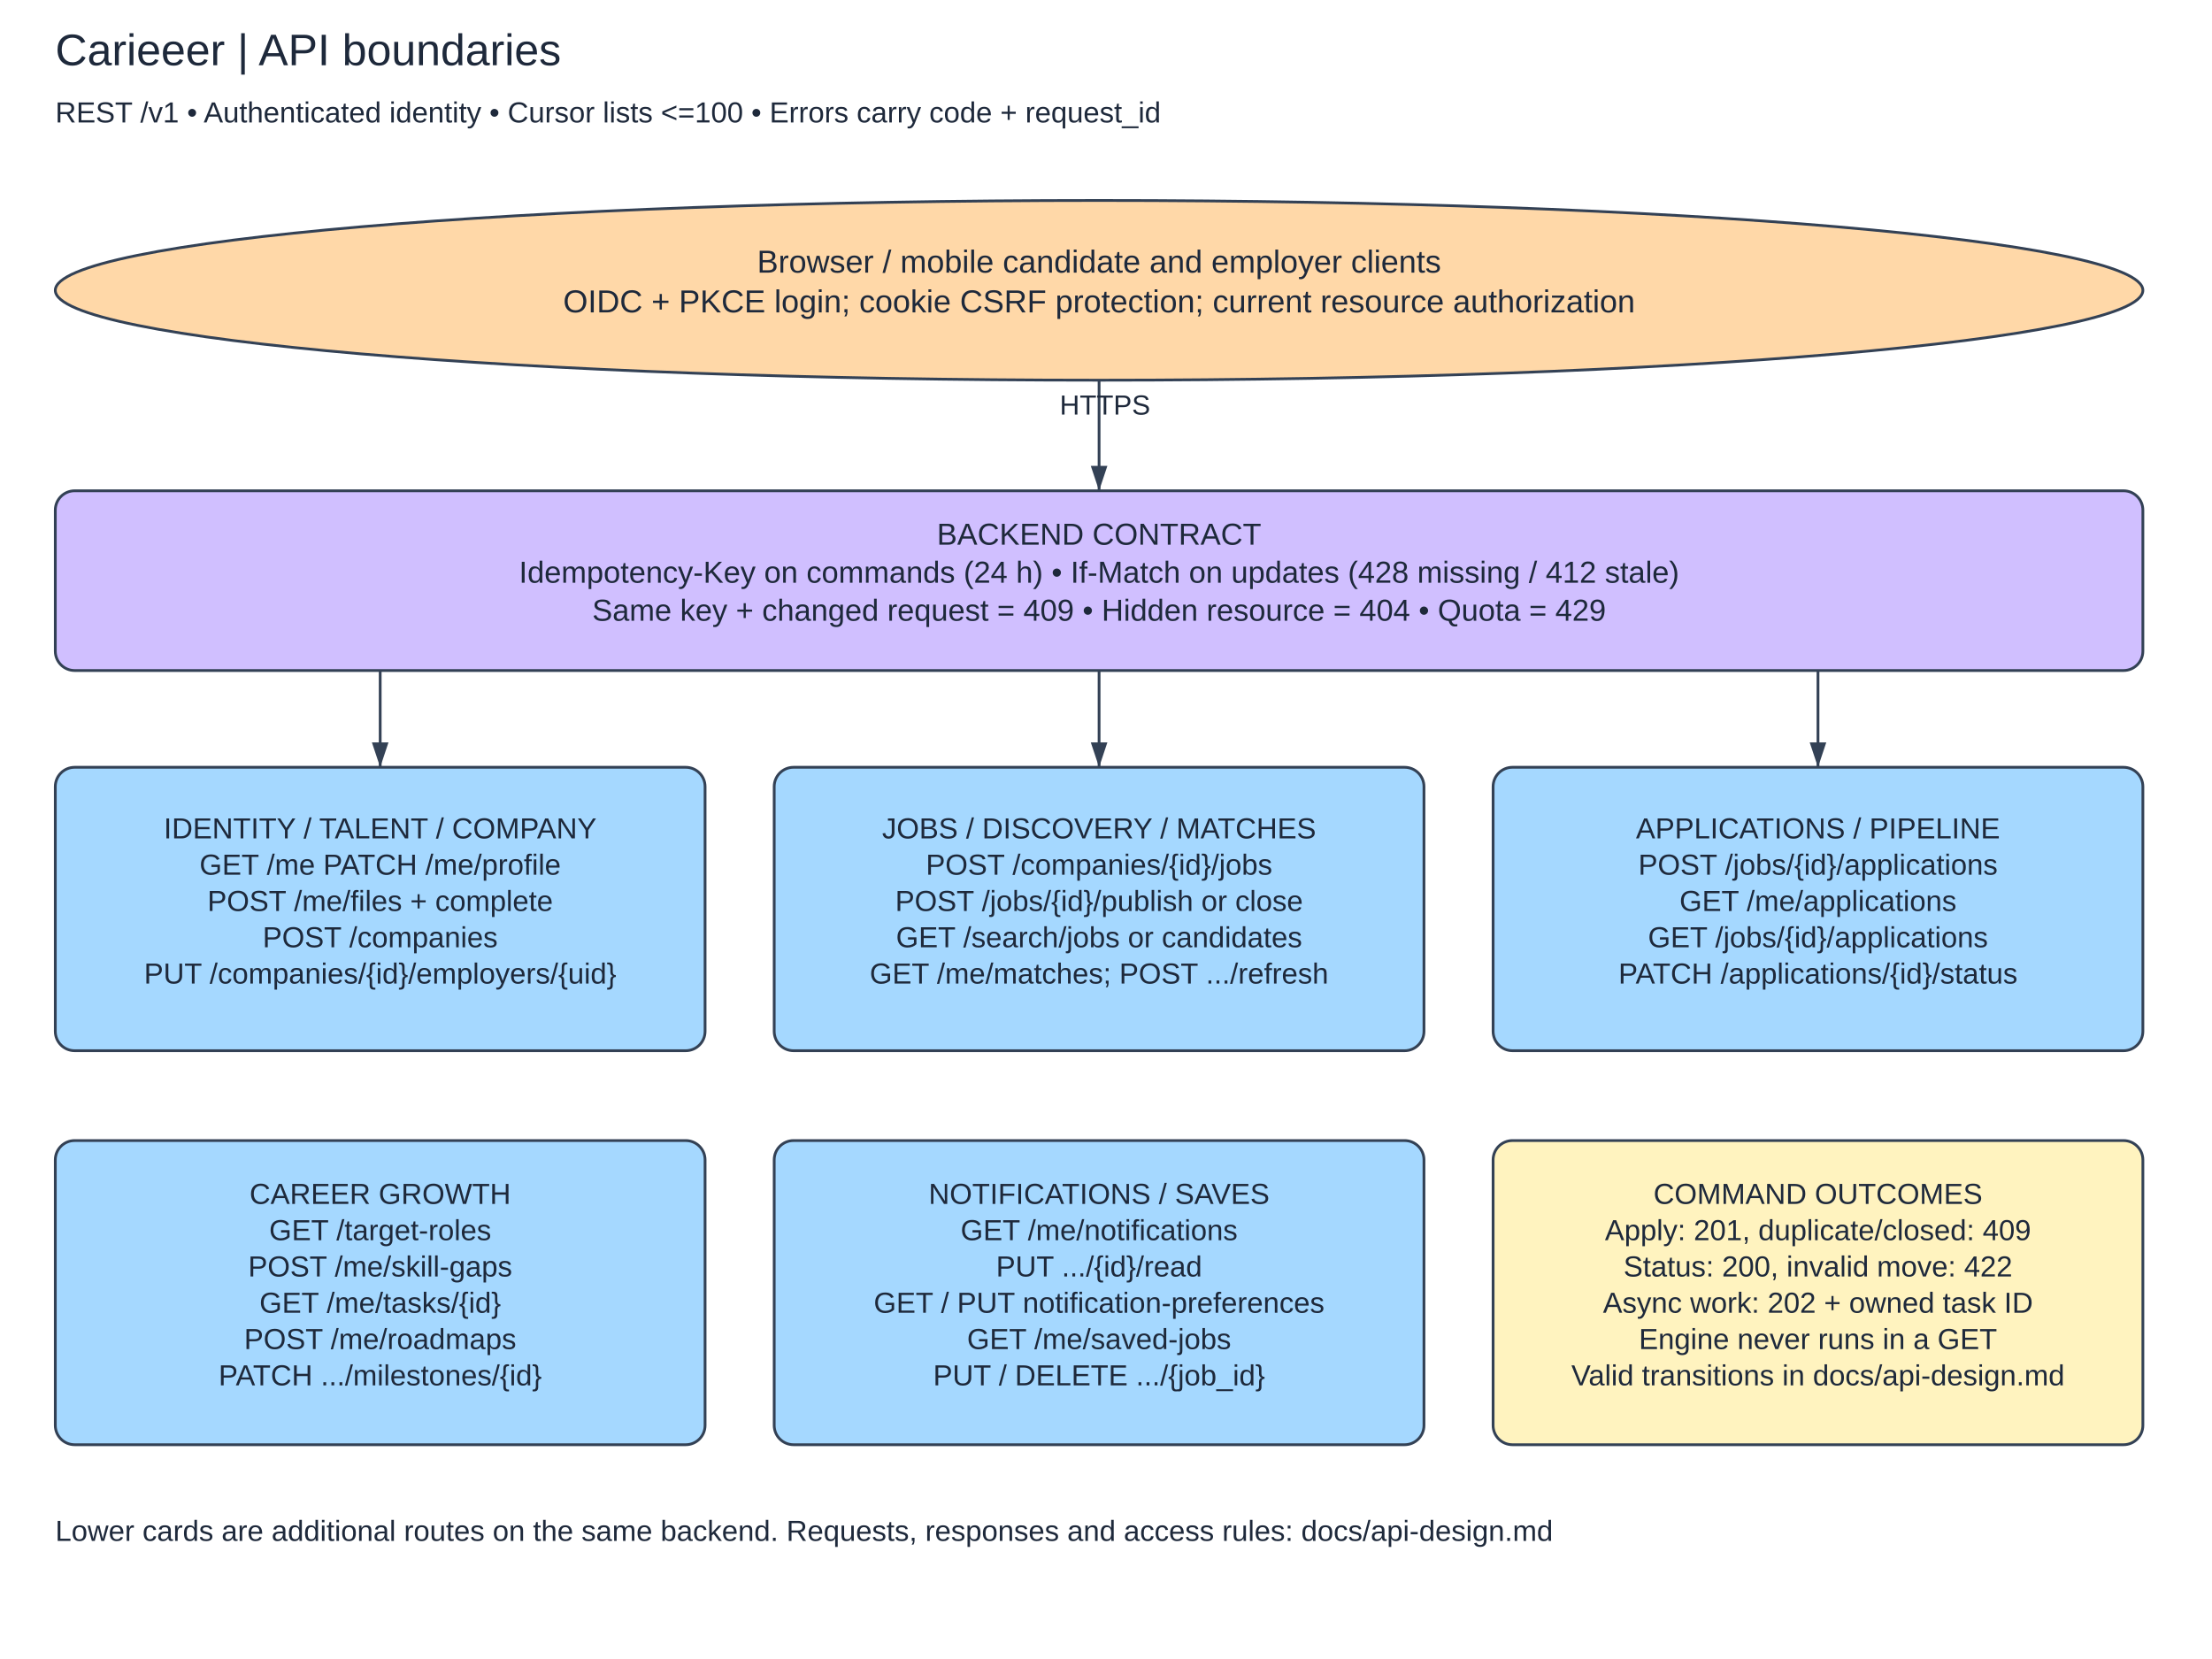
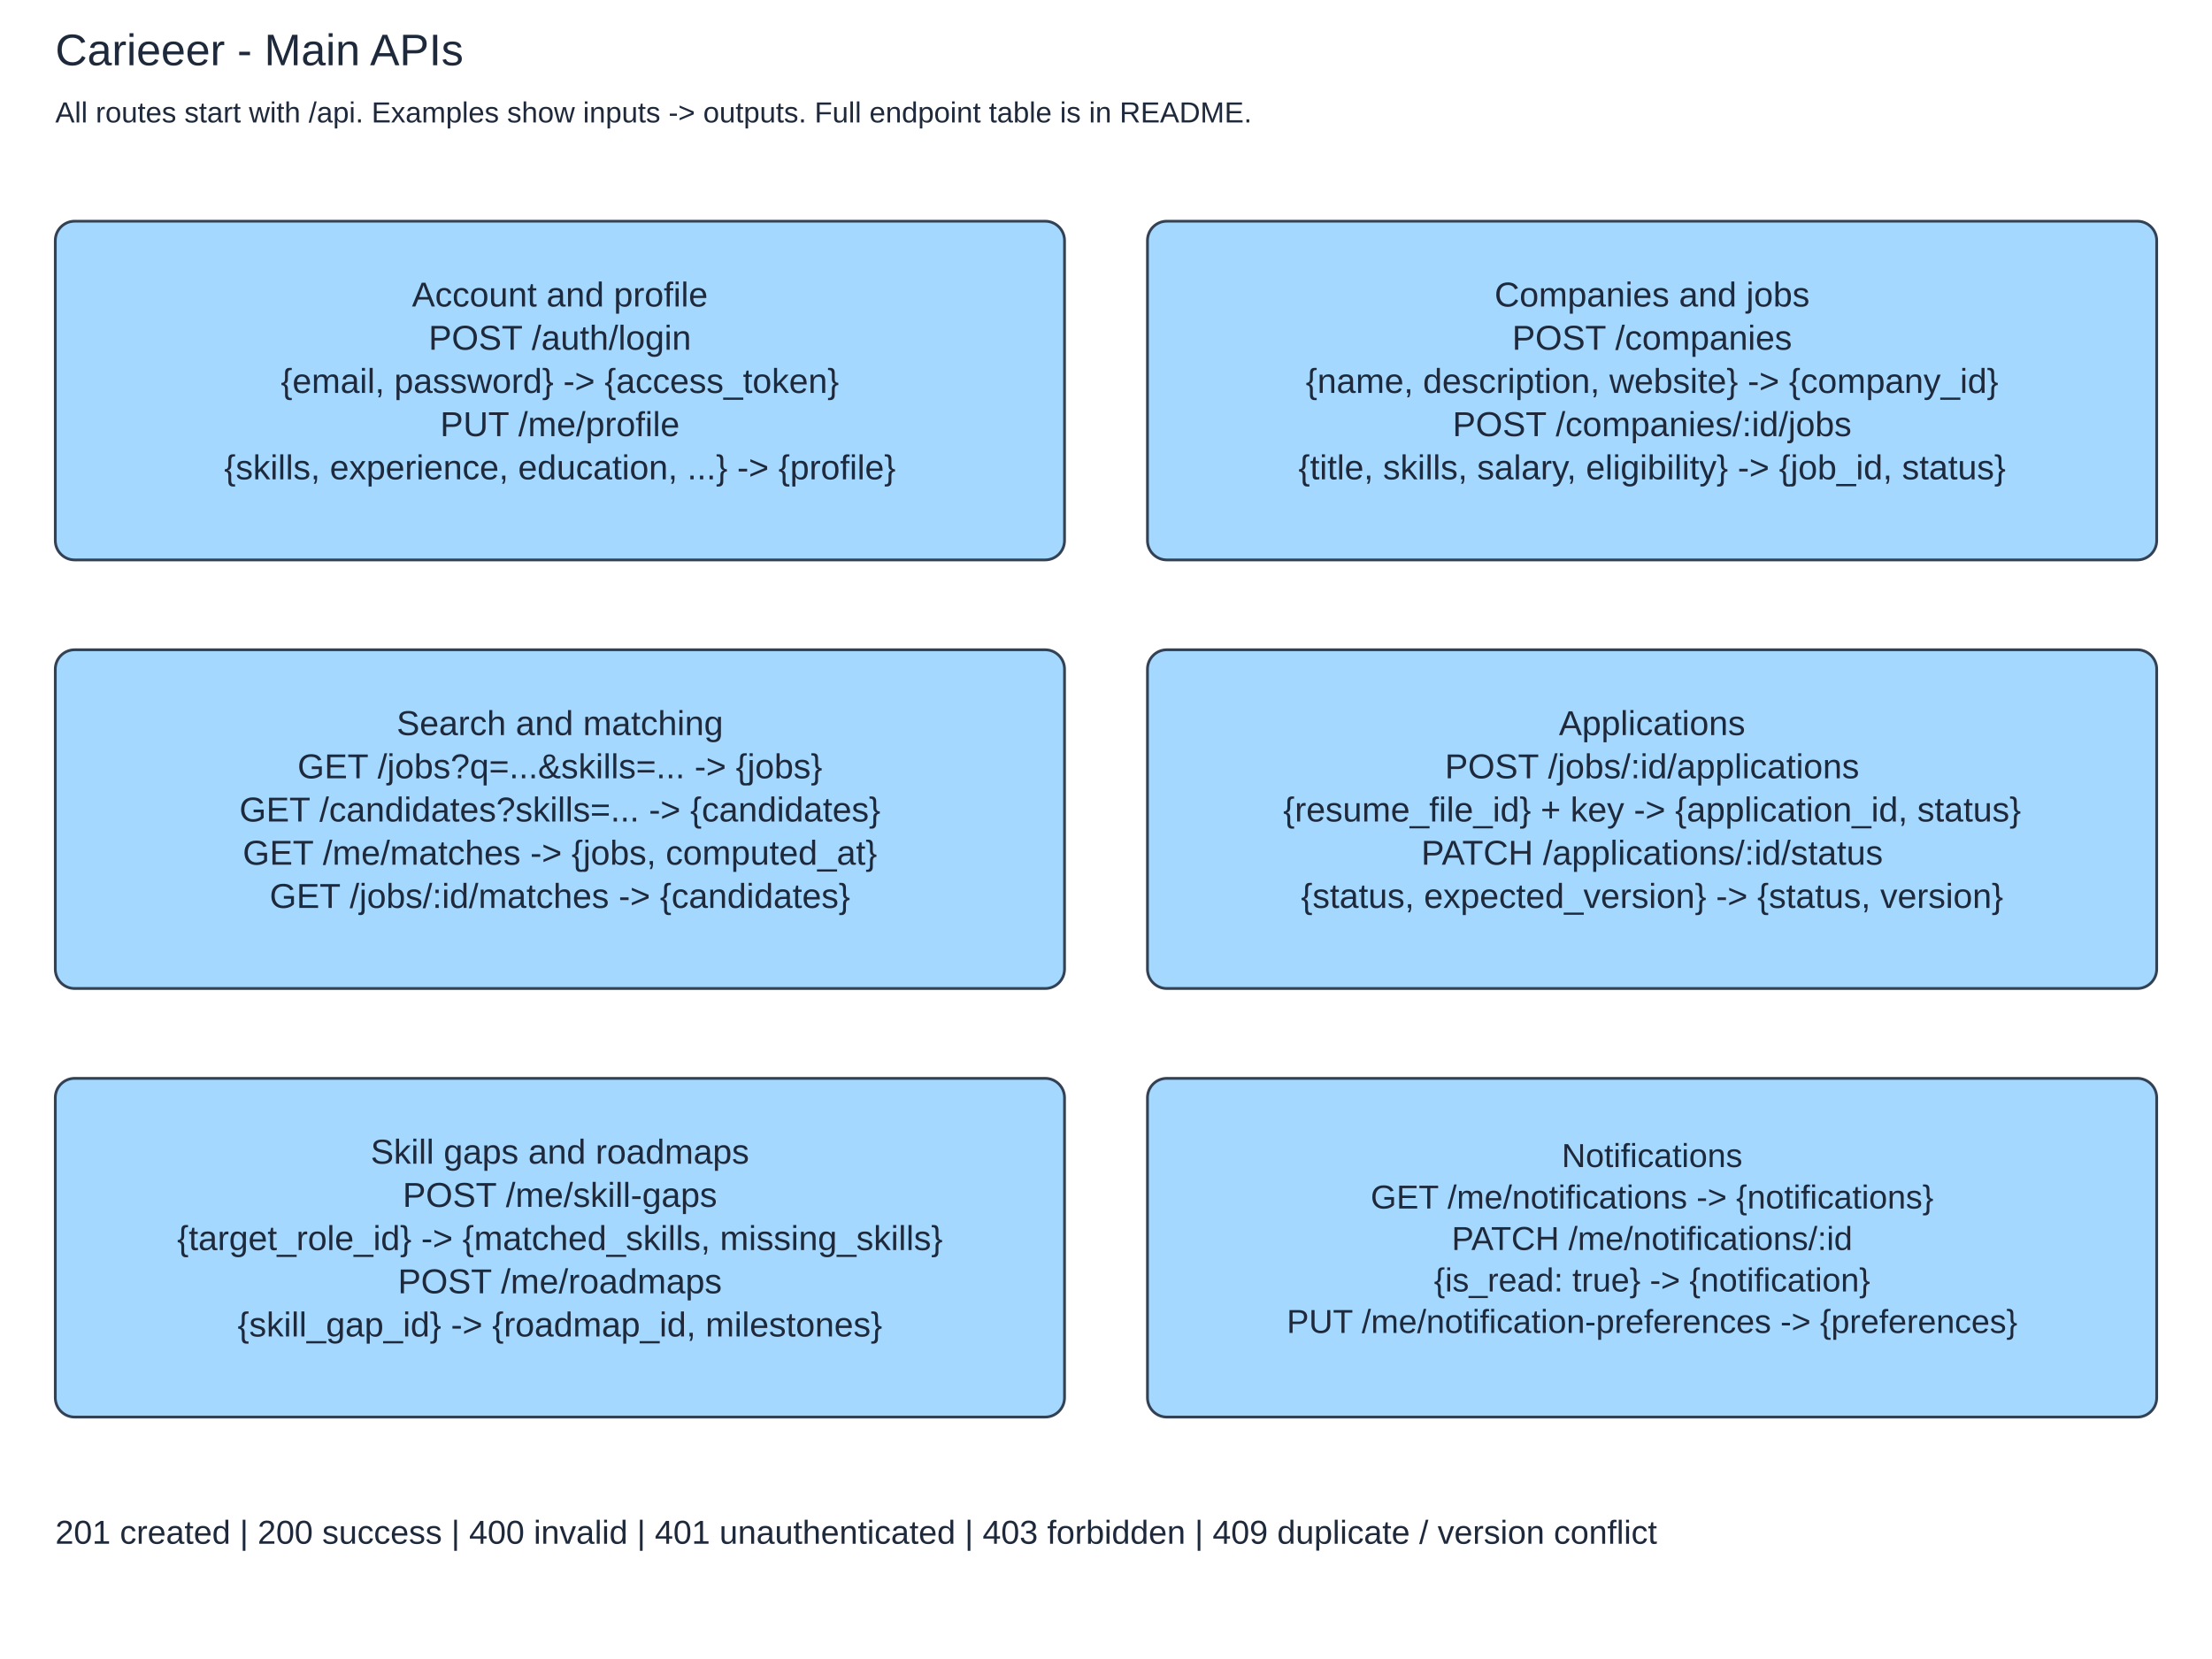
<svg xmlns="http://www.w3.org/2000/svg" width="1600" height="1200" viewBox="0 0 1600 1200" role="img">
  <defs>
    <marker id="sync" markerWidth="10" markerHeight="10" refX="9" refY="3" orient="auto" markerUnits="strokeWidth">
      <path d="M0,0 L0,6 L9,3 z" fill="#334155" />
    </marker>
    <marker id="async" markerWidth="10" markerHeight="10" refX="9" refY="3" orient="auto" markerUnits="strokeWidth">
      <path d="M0,0 L0,6 L9,3 z" fill="#7c3aed" />
    </marker>
  </defs>
  <rect width="1600" height="1200" fill="white" />
-   <text x="40" y="25" dominant-baseline="hanging" text-anchor="start" font-family="Arial, sans-serif" font-size="32" fill="#1e293b">Carieeer | API boundaries</text>
-   <text x="40" y="74" dominant-baseline="hanging" text-anchor="start" font-family="Arial, sans-serif" font-size="21" fill="#1e293b">REST /v1 • Authenticated identity • Cursor lists &lt;=100 • Errors carry code + request_id</text>
-   <ellipse cx="795" cy="210" rx="755" ry="65" fill="#ffd8a8" stroke="#334155" stroke-width="2" />
-   <text x="795" y="181.25" dominant-baseline="hanging" text-anchor="middle" font-family="Arial, sans-serif" font-size="23" fill="#1e293b">Browser / mobile candidate and employer clients</text>
-   <text x="795" y="210" dominant-baseline="hanging" text-anchor="middle" font-family="Arial, sans-serif" font-size="23" fill="#1e293b">OIDC + PKCE login; cookie CSRF protection; current resource authorization</text>
-   <polyline points="795,275 795,355" fill="none" stroke="#334155" stroke-width="2" marker-end="url(#sync)" />
-   <text x="766.5" y="286" dominant-baseline="hanging" text-anchor="start" font-family="Arial, sans-serif" font-size="20" fill="#1e293b">HTTPS</text>
-   <rect x="40" y="355" width="1510" height="130" rx="14" fill="#d0bfff" stroke="#334155" stroke-width="2" />
-   <text x="795" y="378.75" dominant-baseline="hanging" text-anchor="middle" font-family="Arial, sans-serif" font-size="22" fill="#1e293b">BACKEND CONTRACT</text>
-   <text x="795" y="406.25" dominant-baseline="hanging" text-anchor="middle" font-family="Arial, sans-serif" font-size="22" fill="#1e293b">Idempotency-Key on commands (24 h) • If-Match on updates (428 missing / 412 stale)</text>
-   <text x="795" y="433.75" dominant-baseline="hanging" text-anchor="middle" font-family="Arial, sans-serif" font-size="22" fill="#1e293b">Same key + changed request = 409 • Hidden resource = 404 • Quota = 429</text>
-   <rect x="40" y="555" width="470" height="205" rx="14" fill="#a5d8ff" stroke="#334155" stroke-width="2" />
-   <text x="275" y="591.875" dominant-baseline="hanging" text-anchor="middle" font-family="Arial, sans-serif" font-size="21" fill="#1e293b">IDENTITY / TALENT / COMPANY</text>
-   <text x="275" y="618.125" dominant-baseline="hanging" text-anchor="middle" font-family="Arial, sans-serif" font-size="21" fill="#1e293b">GET /me   PATCH /me/profile</text>
-   <text x="275" y="644.375" dominant-baseline="hanging" text-anchor="middle" font-family="Arial, sans-serif" font-size="21" fill="#1e293b">POST /me/files + complete</text>
-   <text x="275" y="670.625" dominant-baseline="hanging" text-anchor="middle" font-family="Arial, sans-serif" font-size="21" fill="#1e293b">POST /companies</text>
-   <text x="275" y="696.875" dominant-baseline="hanging" text-anchor="middle" font-family="Arial, sans-serif" font-size="21" fill="#1e293b">PUT /companies/{id}/employers/{uid}</text>
-   <rect x="560" y="555" width="470" height="205" rx="14" fill="#a5d8ff" stroke="#334155" stroke-width="2" />
-   <text x="795" y="591.875" dominant-baseline="hanging" text-anchor="middle" font-family="Arial, sans-serif" font-size="21" fill="#1e293b">JOBS / DISCOVERY / MATCHES</text>
-   <text x="795" y="618.125" dominant-baseline="hanging" text-anchor="middle" font-family="Arial, sans-serif" font-size="21" fill="#1e293b">POST /companies/{id}/jobs</text>
-   <text x="795" y="644.375" dominant-baseline="hanging" text-anchor="middle" font-family="Arial, sans-serif" font-size="21" fill="#1e293b">POST /jobs/{id}/publish or close</text>
-   <text x="795" y="670.625" dominant-baseline="hanging" text-anchor="middle" font-family="Arial, sans-serif" font-size="21" fill="#1e293b">GET /search/jobs or candidates</text>
-   <text x="795" y="696.875" dominant-baseline="hanging" text-anchor="middle" font-family="Arial, sans-serif" font-size="21" fill="#1e293b">GET /me/matches; POST .../refresh</text>
-   <rect x="1080" y="555" width="470" height="205" rx="14" fill="#a5d8ff" stroke="#334155" stroke-width="2" />
-   <text x="1315" y="591.875" dominant-baseline="hanging" text-anchor="middle" font-family="Arial, sans-serif" font-size="21" fill="#1e293b">APPLICATIONS / PIPELINE</text>
-   <text x="1315" y="618.125" dominant-baseline="hanging" text-anchor="middle" font-family="Arial, sans-serif" font-size="21" fill="#1e293b">POST /jobs/{id}/applications</text>
-   <text x="1315" y="644.375" dominant-baseline="hanging" text-anchor="middle" font-family="Arial, sans-serif" font-size="21" fill="#1e293b">GET /me/applications</text>
-   <text x="1315" y="670.625" dominant-baseline="hanging" text-anchor="middle" font-family="Arial, sans-serif" font-size="21" fill="#1e293b">GET /jobs/{id}/applications</text>
-   <text x="1315" y="696.875" dominant-baseline="hanging" text-anchor="middle" font-family="Arial, sans-serif" font-size="21" fill="#1e293b">PATCH /applications/{id}/status</text>
-   <polyline points="275,485 275,555" fill="none" stroke="#334155" stroke-width="2" marker-end="url(#sync)" />
-   <polyline points="795,485 795,555" fill="none" stroke="#334155" stroke-width="2" marker-end="url(#sync)" />
-   <polyline points="1315,485 1315,555" fill="none" stroke="#334155" stroke-width="2" marker-end="url(#sync)" />
-   <rect x="40" y="825" width="470" height="220" rx="14" fill="#a5d8ff" stroke="#334155" stroke-width="2" />
-   <text x="275" y="856.25" dominant-baseline="hanging" text-anchor="middle" font-family="Arial, sans-serif" font-size="21" fill="#1e293b">CAREER GROWTH</text>
-   <text x="275" y="882.5" dominant-baseline="hanging" text-anchor="middle" font-family="Arial, sans-serif" font-size="21" fill="#1e293b">GET /target-roles</text>
-   <text x="275" y="908.75" dominant-baseline="hanging" text-anchor="middle" font-family="Arial, sans-serif" font-size="21" fill="#1e293b">POST /me/skill-gaps</text>
-   <text x="275" y="935" dominant-baseline="hanging" text-anchor="middle" font-family="Arial, sans-serif" font-size="21" fill="#1e293b">GET /me/tasks/{id}</text>
-   <text x="275" y="961.25" dominant-baseline="hanging" text-anchor="middle" font-family="Arial, sans-serif" font-size="21" fill="#1e293b">POST /me/roadmaps</text>
-   <text x="275" y="987.5" dominant-baseline="hanging" text-anchor="middle" font-family="Arial, sans-serif" font-size="21" fill="#1e293b">PATCH .../milestones/{id}</text>
-   <rect x="560" y="825" width="470" height="220" rx="14" fill="#a5d8ff" stroke="#334155" stroke-width="2" />
-   <text x="795" y="856.25" dominant-baseline="hanging" text-anchor="middle" font-family="Arial, sans-serif" font-size="21" fill="#1e293b">NOTIFICATIONS / SAVES</text>
-   <text x="795" y="882.5" dominant-baseline="hanging" text-anchor="middle" font-family="Arial, sans-serif" font-size="21" fill="#1e293b">GET /me/notifications</text>
-   <text x="795" y="908.75" dominant-baseline="hanging" text-anchor="middle" font-family="Arial, sans-serif" font-size="21" fill="#1e293b">PUT .../{id}/read</text>
-   <text x="795" y="935" dominant-baseline="hanging" text-anchor="middle" font-family="Arial, sans-serif" font-size="21" fill="#1e293b">GET / PUT notification-preferences</text>
-   <text x="795" y="961.25" dominant-baseline="hanging" text-anchor="middle" font-family="Arial, sans-serif" font-size="21" fill="#1e293b">GET /me/saved-jobs</text>
-   <text x="795" y="987.5" dominant-baseline="hanging" text-anchor="middle" font-family="Arial, sans-serif" font-size="21" fill="#1e293b">PUT / DELETE .../{job_id}</text>
-   <rect x="1080" y="825" width="470" height="220" rx="14" fill="#fff3bf" stroke="#334155" stroke-width="2" />
-   <text x="1315" y="856.25" dominant-baseline="hanging" text-anchor="middle" font-family="Arial, sans-serif" font-size="21" fill="#1e293b">COMMAND OUTCOMES</text>
-   <text x="1315" y="882.5" dominant-baseline="hanging" text-anchor="middle" font-family="Arial, sans-serif" font-size="21" fill="#1e293b">Apply: 201, duplicate/closed: 409</text>
-   <text x="1315" y="908.75" dominant-baseline="hanging" text-anchor="middle" font-family="Arial, sans-serif" font-size="21" fill="#1e293b">Status: 200, invalid move: 422</text>
-   <text x="1315" y="935" dominant-baseline="hanging" text-anchor="middle" font-family="Arial, sans-serif" font-size="21" fill="#1e293b">Async work: 202 + owned task ID</text>
-   <text x="1315" y="961.25" dominant-baseline="hanging" text-anchor="middle" font-family="Arial, sans-serif" font-size="21" fill="#1e293b">Engine never runs in a GET</text>
-   <text x="1315" y="987.5" dominant-baseline="hanging" text-anchor="middle" font-family="Arial, sans-serif" font-size="21" fill="#1e293b">Valid transitions in docs/api-design.md</text>
-   <text x="40" y="1100" dominant-baseline="hanging" text-anchor="start" font-family="Arial, sans-serif" font-size="21" fill="#1e293b">Lower cards are additional routes on the same backend. Requests, responses and access rules: docs/api-design.md</text>
+   <text x="40" y="25" dominant-baseline="hanging" text-anchor="start" font-family="Arial, sans-serif" font-size="32" fill="#1e293b">Carieeer - Main APIs</text>
+   <text x="40" y="74" dominant-baseline="hanging" text-anchor="start" font-family="Arial, sans-serif" font-size="21" fill="#1e293b">All routes start with /api. Examples show inputs -&gt; outputs. Full endpoint table is in README.</text>
+   <rect x="40" y="160" width="730" height="245" rx="14" fill="#a5d8ff" stroke="#334155" stroke-width="2" />
+   <text x="405" y="204.375" dominant-baseline="hanging" text-anchor="middle" font-family="Arial, sans-serif" font-size="25" fill="#1e293b">Account and profile</text>
+   <text x="405" y="235.625" dominant-baseline="hanging" text-anchor="middle" font-family="Arial, sans-serif" font-size="25" fill="#1e293b">POST /auth/login</text>
+   <text x="405" y="266.875" dominant-baseline="hanging" text-anchor="middle" font-family="Arial, sans-serif" font-size="25" fill="#1e293b">{email, password} -&gt; {access_token}</text>
+   <text x="405" y="298.125" dominant-baseline="hanging" text-anchor="middle" font-family="Arial, sans-serif" font-size="25" fill="#1e293b">PUT /me/profile</text>
+   <text x="405" y="329.375" dominant-baseline="hanging" text-anchor="middle" font-family="Arial, sans-serif" font-size="25" fill="#1e293b">{skills, experience, education, ...} -&gt; {profile}</text>
+   <rect x="830" y="160" width="730" height="245" rx="14" fill="#a5d8ff" stroke="#334155" stroke-width="2" />
+   <text x="1195" y="204.375" dominant-baseline="hanging" text-anchor="middle" font-family="Arial, sans-serif" font-size="25" fill="#1e293b">Companies and jobs</text>
+   <text x="1195" y="235.625" dominant-baseline="hanging" text-anchor="middle" font-family="Arial, sans-serif" font-size="25" fill="#1e293b">POST /companies</text>
+   <text x="1195" y="266.875" dominant-baseline="hanging" text-anchor="middle" font-family="Arial, sans-serif" font-size="25" fill="#1e293b">{name, description, website} -&gt; {company_id}</text>
+   <text x="1195" y="298.125" dominant-baseline="hanging" text-anchor="middle" font-family="Arial, sans-serif" font-size="25" fill="#1e293b">POST /companies/:id/jobs</text>
+   <text x="1195" y="329.375" dominant-baseline="hanging" text-anchor="middle" font-family="Arial, sans-serif" font-size="25" fill="#1e293b">{title, skills, salary, eligibility} -&gt; {job_id, status}</text>
+   <rect x="40" y="470" width="730" height="245" rx="14" fill="#a5d8ff" stroke="#334155" stroke-width="2" />
+   <text x="405" y="514.375" dominant-baseline="hanging" text-anchor="middle" font-family="Arial, sans-serif" font-size="25" fill="#1e293b">Search and matching</text>
+   <text x="405" y="545.625" dominant-baseline="hanging" text-anchor="middle" font-family="Arial, sans-serif" font-size="25" fill="#1e293b">GET /jobs?q=...&amp;skills=... -&gt; {jobs}</text>
+   <text x="405" y="576.875" dominant-baseline="hanging" text-anchor="middle" font-family="Arial, sans-serif" font-size="25" fill="#1e293b">GET /candidates?skills=... -&gt; {candidates}</text>
+   <text x="405" y="608.125" dominant-baseline="hanging" text-anchor="middle" font-family="Arial, sans-serif" font-size="25" fill="#1e293b">GET /me/matches -&gt; {jobs, computed_at}</text>
+   <text x="405" y="639.375" dominant-baseline="hanging" text-anchor="middle" font-family="Arial, sans-serif" font-size="25" fill="#1e293b">GET /jobs/:id/matches -&gt; {candidates}</text>
+   <rect x="830" y="470" width="730" height="245" rx="14" fill="#a5d8ff" stroke="#334155" stroke-width="2" />
+   <text x="1195" y="514.375" dominant-baseline="hanging" text-anchor="middle" font-family="Arial, sans-serif" font-size="25" fill="#1e293b">Applications</text>
+   <text x="1195" y="545.625" dominant-baseline="hanging" text-anchor="middle" font-family="Arial, sans-serif" font-size="25" fill="#1e293b">POST /jobs/:id/applications</text>
+   <text x="1195" y="576.875" dominant-baseline="hanging" text-anchor="middle" font-family="Arial, sans-serif" font-size="25" fill="#1e293b">{resume_file_id} + key -&gt; {application_id, status}</text>
+   <text x="1195" y="608.125" dominant-baseline="hanging" text-anchor="middle" font-family="Arial, sans-serif" font-size="25" fill="#1e293b">PATCH /applications/:id/status</text>
+   <text x="1195" y="639.375" dominant-baseline="hanging" text-anchor="middle" font-family="Arial, sans-serif" font-size="25" fill="#1e293b">{status, expected_version} -&gt; {status, version}</text>
+   <rect x="40" y="780" width="730" height="245" rx="14" fill="#a5d8ff" stroke="#334155" stroke-width="2" />
+   <text x="405" y="824.375" dominant-baseline="hanging" text-anchor="middle" font-family="Arial, sans-serif" font-size="25" fill="#1e293b">Skill gaps and roadmaps</text>
+   <text x="405" y="855.625" dominant-baseline="hanging" text-anchor="middle" font-family="Arial, sans-serif" font-size="25" fill="#1e293b">POST /me/skill-gaps</text>
+   <text x="405" y="886.875" dominant-baseline="hanging" text-anchor="middle" font-family="Arial, sans-serif" font-size="25" fill="#1e293b">{target_role_id} -&gt; {matched_skills, missing_skills}</text>
+   <text x="405" y="918.125" dominant-baseline="hanging" text-anchor="middle" font-family="Arial, sans-serif" font-size="25" fill="#1e293b">POST /me/roadmaps</text>
+   <text x="405" y="949.375" dominant-baseline="hanging" text-anchor="middle" font-family="Arial, sans-serif" font-size="25" fill="#1e293b">{skill_gap_id} -&gt; {roadmap_id, milestones}</text>
+   <rect x="830" y="780" width="730" height="245" rx="14" fill="#a5d8ff" stroke="#334155" stroke-width="2" />
+   <text x="1195" y="827.5" dominant-baseline="hanging" text-anchor="middle" font-family="Arial, sans-serif" font-size="24" fill="#1e293b">Notifications</text>
+   <text x="1195" y="857.5" dominant-baseline="hanging" text-anchor="middle" font-family="Arial, sans-serif" font-size="24" fill="#1e293b">GET /me/notifications -&gt; {notifications}</text>
+   <text x="1195" y="887.5" dominant-baseline="hanging" text-anchor="middle" font-family="Arial, sans-serif" font-size="24" fill="#1e293b">PATCH /me/notifications/:id</text>
+   <text x="1195" y="917.5" dominant-baseline="hanging" text-anchor="middle" font-family="Arial, sans-serif" font-size="24" fill="#1e293b">{is_read: true} -&gt; {notification}</text>
+   <text x="1195" y="947.5" dominant-baseline="hanging" text-anchor="middle" font-family="Arial, sans-serif" font-size="24" fill="#1e293b">PUT /me/notification-preferences -&gt; {preferences}</text>
+   <text x="40" y="1100" dominant-baseline="hanging" text-anchor="start" font-family="Arial, sans-serif" font-size="24" fill="#1e293b">201 created | 200 success | 400 invalid | 401 unauthenticated | 403 forbidden | 409 duplicate / version conflict</text>
</svg>
